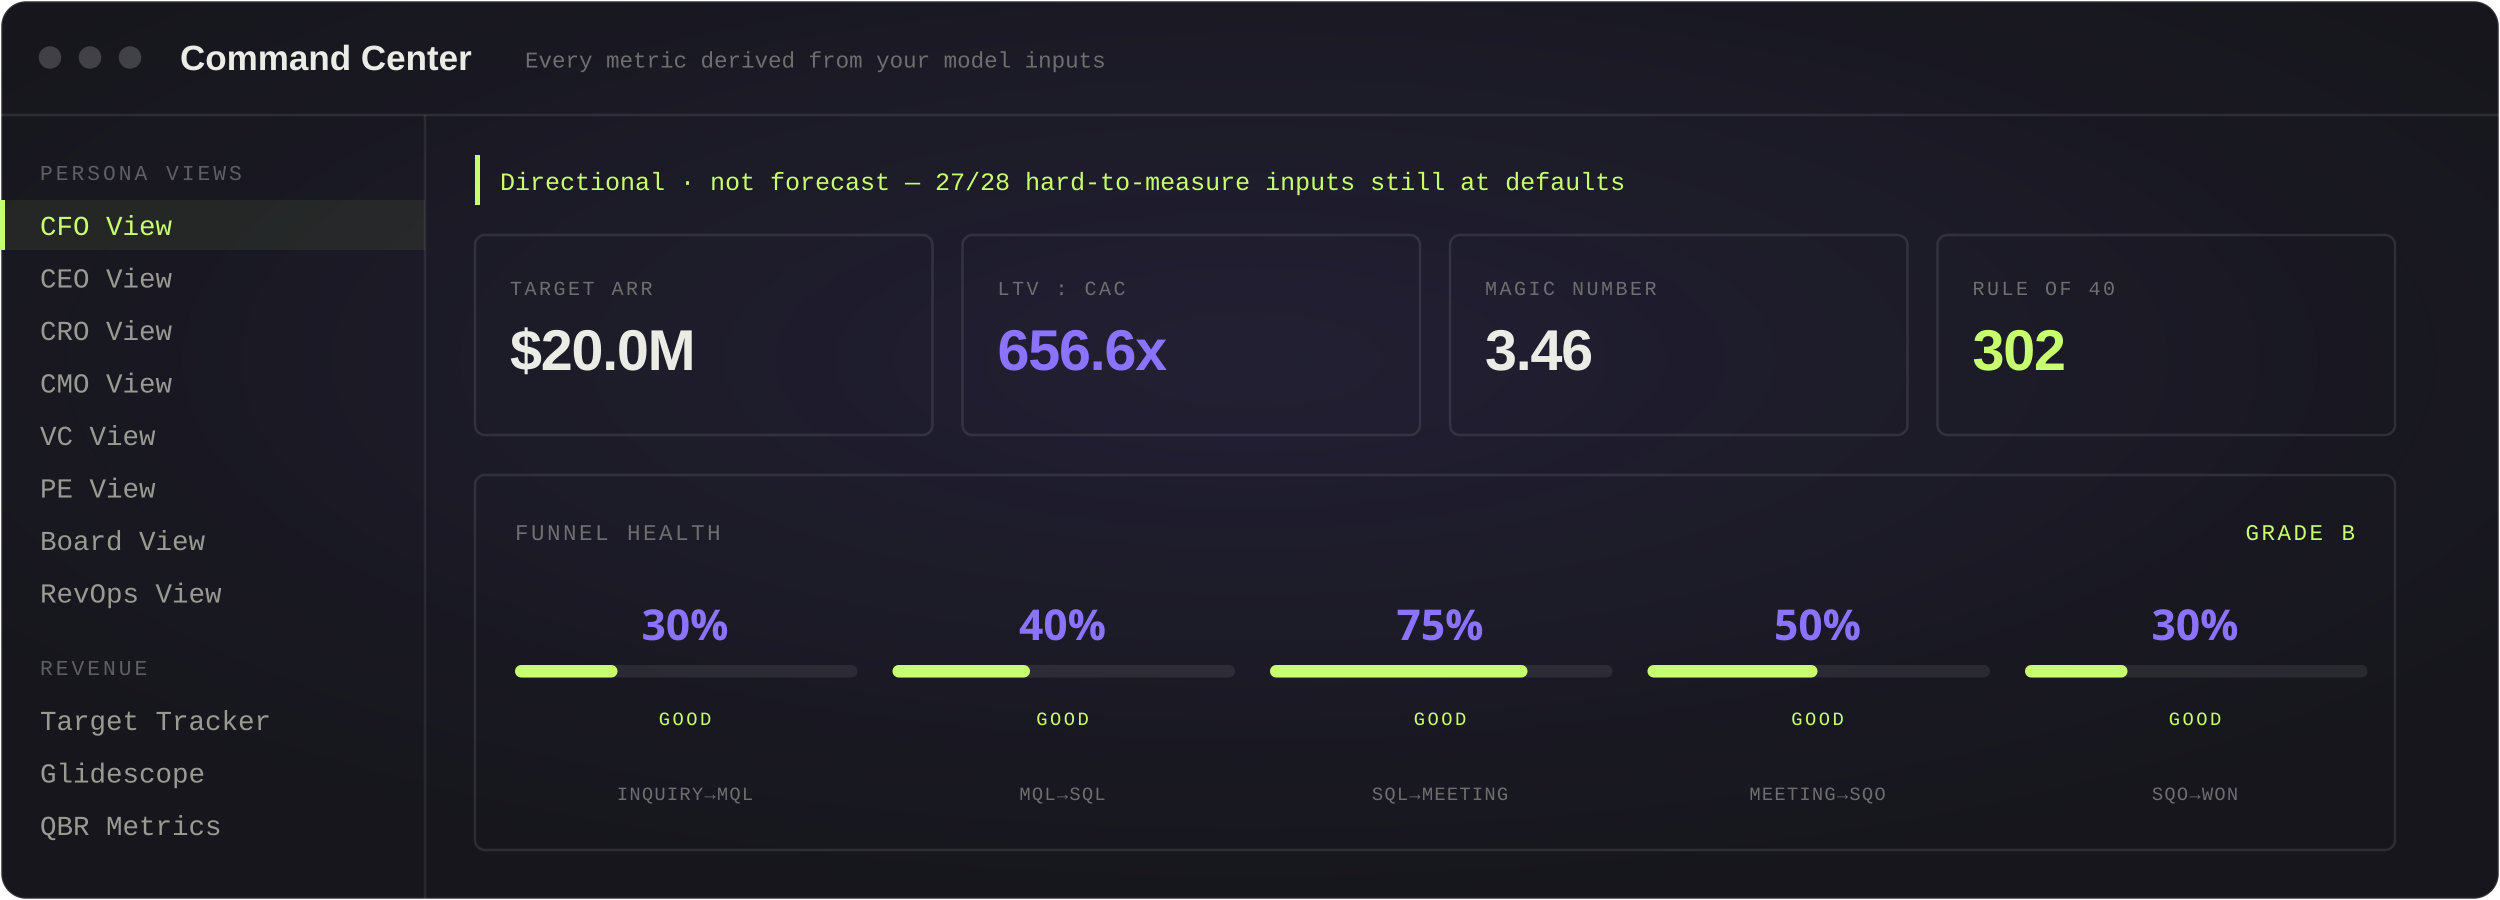
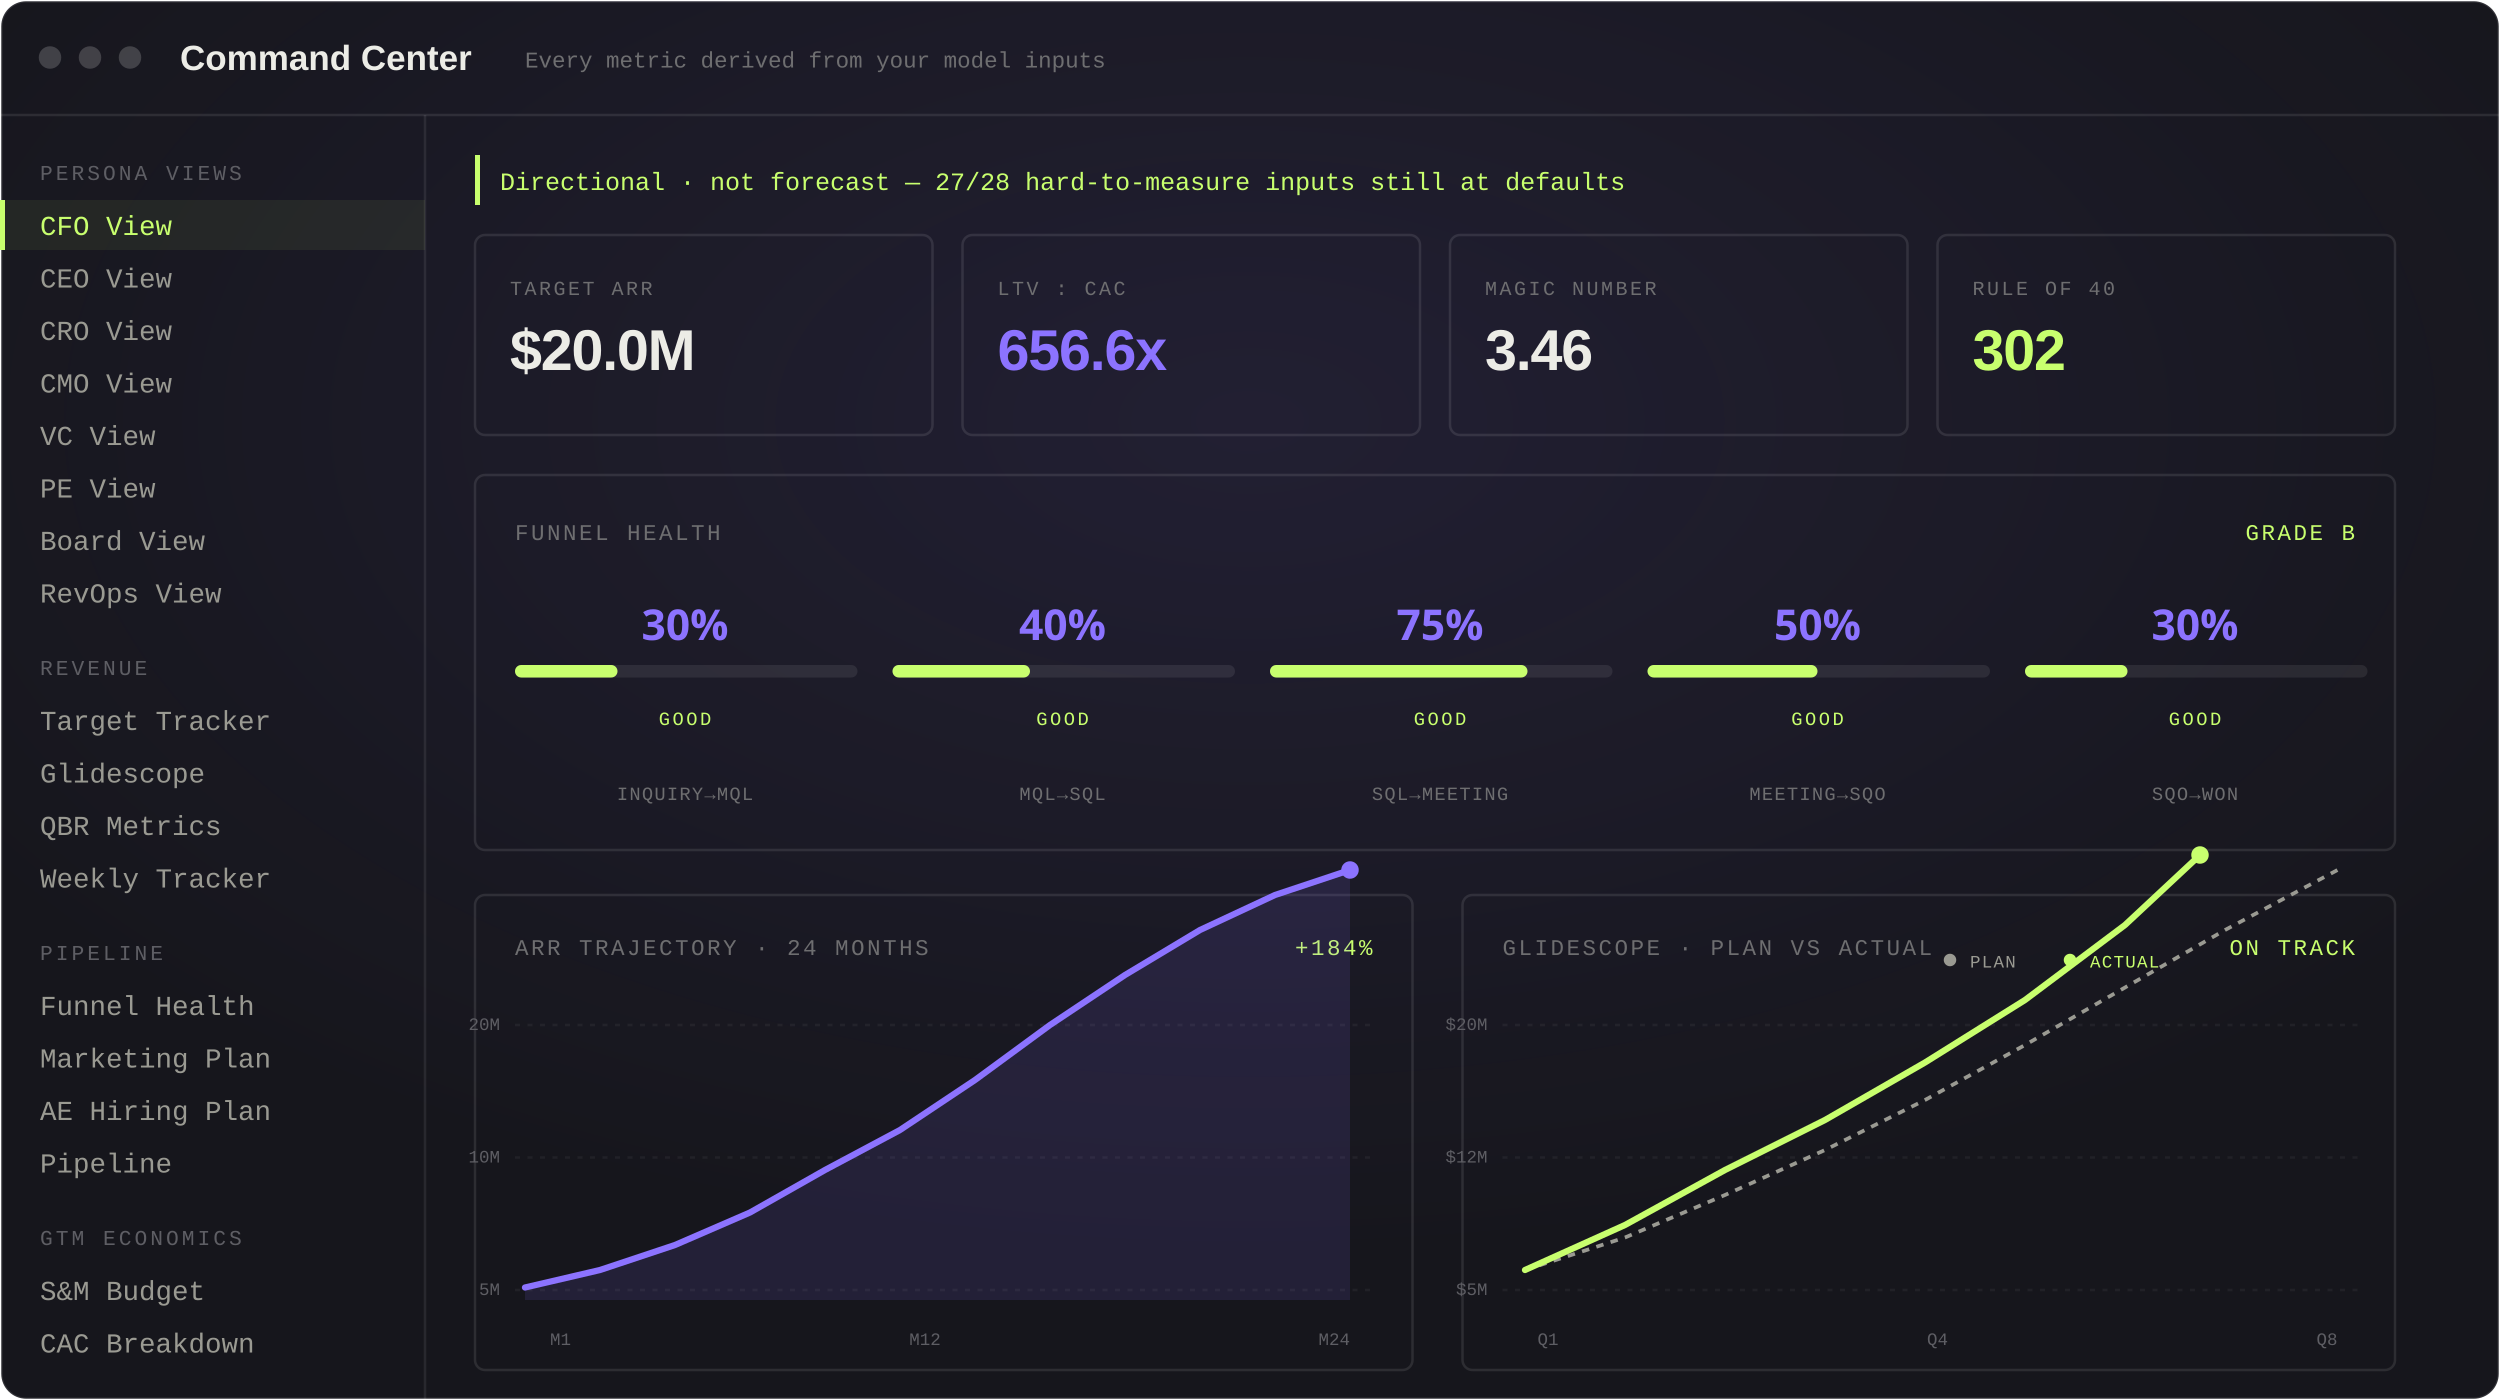
- <svg xmlns="http://www.w3.org/2000/svg" viewBox="0 0 1000 360" font-family="'Archivo','Helvetica Neue',Arial,sans-serif">
+ <svg xmlns="http://www.w3.org/2000/svg" viewBox="0 0 1000 560" font-family="'Archivo','Helvetica Neue',Arial,sans-serif">
  <defs>
-     <radialGradient id="glow" cx="50%" cy="40%" r="60%">
+     <radialGradient id="glow" cx="50%" cy="30%" r="60%">
      <stop offset="0%" stop-color="#8C73FF" stop-opacity="0.10" />
      <stop offset="100%" stop-color="#8C73FF" stop-opacity="0" />
    </radialGradient>
    <style>
      .mono{font-family:'JetBrains Mono','Courier New',monospace;}
      .ink{fill:#ECECE6;} .mut{fill:#9A9A92;} .faint{fill:#6E6E70;} .dim{fill:#5E5E64;}
      .lime{fill:#C8FF6E;} .violet{fill:#8C73FF;}
      .lbl{font-size:8.5px;letter-spacing:1.2px;}
      .item{font-size:11px;}
      .tlabel{font-size:8px;letter-spacing:1px;}
      .tval{font-weight:800;font-size:23px;letter-spacing:-0.5px;}
    </style>
  </defs>
-   <rect x="0.5" y="0.5" width="999" height="359" rx="10" fill="#16161C" stroke="rgba(255,255,255,0.12)" />
-   <rect x="0.5" y="0.5" width="999" height="359" rx="10" fill="url(#glow)" />
+   <rect x="0.5" y="0.5" width="999" height="559" rx="10" fill="#16161C" stroke="rgba(255,255,255,0.12)" />
+   <rect x="0.5" y="0.5" width="999" height="559" rx="10" fill="url(#glow)" />
  <circle cx="20" cy="23" r="4.5" fill="rgba(255,255,255,0.18)" />
  <circle cx="36" cy="23" r="4.5" fill="rgba(255,255,255,0.18)" />
  <circle cx="52" cy="23" r="4.5" fill="rgba(255,255,255,0.18)" />
  <text x="72" y="28" class="ink" font-weight="700" font-size="14">Command Center</text>
  <text x="210" y="27" class="mono faint" font-size="9">Every metric derived from your model inputs</text>
  <line x1="0" y1="46" x2="1000" y2="46" stroke="rgba(255,255,255,0.09)" />
-   <line x1="170" y1="46" x2="170" y2="360" stroke="rgba(255,255,255,0.08)" />
+   <line x1="170" y1="46" x2="170" y2="560" stroke="rgba(255,255,255,0.08)" />
  <text x="16" y="72" class="mono dim lbl">PERSONA VIEWS</text>
  <rect x="0" y="80" width="170" height="20" fill="rgba(200,255,110,0.07)" />
  <rect x="0" y="80" width="2" height="20" fill="#C8FF6E" />
  <text x="16" y="94" class="mono item lime">CFO View</text>
  <text x="16" y="115" class="mono item mut">CEO View</text>
  <text x="16" y="136" class="mono item mut">CRO View</text>
  <text x="16" y="157" class="mono item mut">CMO View</text>
  <text x="16" y="178" class="mono item mut">VC View</text>
  <text x="16" y="199" class="mono item mut">PE View</text>
  <text x="16" y="220" class="mono item mut">Board View</text>
  <text x="16" y="241" class="mono item mut">RevOps View</text>
  <text x="16" y="270" class="mono dim lbl">REVENUE</text>
  <text x="16" y="292" class="mono item mut">Target Tracker</text>
  <text x="16" y="313" class="mono item mut">Glidescope</text>
  <text x="16" y="334" class="mono item mut">QBR Metrics</text>
+   <text x="16" y="355" class="mono item mut">Weekly Tracker</text>
+   <text x="16" y="384" class="mono dim lbl">PIPELINE</text>
+   <text x="16" y="406" class="mono item mut">Funnel Health</text>
+   <text x="16" y="427" class="mono item mut">Marketing Plan</text>
+   <text x="16" y="448" class="mono item mut">AE Hiring Plan</text>
+   <text x="16" y="469" class="mono item mut">Pipeline</text>
+   <text x="16" y="498" class="mono dim lbl">GTM ECONOMICS</text>
+   <text x="16" y="520" class="mono item mut">S&amp;M Budget</text>
+   <text x="16" y="541" class="mono item mut">CAC Breakdown</text>
  <rect x="190" y="62" width="2" height="20" fill="#C8FF6E" />
  <text x="200" y="76" class="mono lime" font-size="10">Directional · not forecast — 27/28 hard-to-measure inputs still at defaults</text>
  <g>
    <rect x="190" y="94" width="183" height="80" rx="4" fill="none" stroke="rgba(255,255,255,0.10)" />
    <text x="204" y="118" class="mono tlabel faint">TARGET ARR</text>
    <text x="204" y="148" class="ink tval">$20.0M</text>
    <rect x="385" y="94" width="183" height="80" rx="4" fill="none" stroke="rgba(255,255,255,0.10)" />
    <text x="399" y="118" class="mono tlabel faint">LTV : CAC</text>
    <text x="399" y="148" class="violet tval">656.6x</text>
    <rect x="580" y="94" width="183" height="80" rx="4" fill="none" stroke="rgba(255,255,255,0.10)" />
    <text x="594" y="118" class="mono tlabel faint">MAGIC NUMBER</text>
    <text x="594" y="148" class="ink tval">3.46</text>
    <rect x="775" y="94" width="183" height="80" rx="4" fill="none" stroke="rgba(255,255,255,0.10)" />
    <text x="789" y="118" class="mono tlabel faint">RULE OF 40</text>
    <text x="789" y="148" class="lime tval">302</text>
  </g>
  <rect x="190" y="190" width="768" height="150" rx="4" fill="none" stroke="rgba(255,255,255,0.10)" />
  <text x="206" y="216" class="mono faint" font-size="9" letter-spacing="1px">FUNNEL HEALTH</text>
  <text x="942" y="216" class="mono lime" font-size="9" letter-spacing="1px" text-anchor="end">GRADE B</text>
  <g class="mono">
    <text x="274" y="256" class="violet" font-weight="800" font-size="17" text-anchor="middle" font-family="'Archivo',sans-serif">30%</text>
    <rect x="206" y="266" width="137" height="5" rx="2.5" fill="rgba(255,255,255,0.08)" />
    <rect x="206" y="266" width="41" height="5" rx="2.5" fill="#C8FF6E" />
    <text x="274" y="290" class="lime" font-size="7.5" letter-spacing="1px" text-anchor="middle">GOOD</text>
    <text x="425" y="256" class="violet" font-weight="800" font-size="17" text-anchor="middle" font-family="'Archivo',sans-serif">40%</text>
    <rect x="357" y="266" width="137" height="5" rx="2.5" fill="rgba(255,255,255,0.08)" />
    <rect x="357" y="266" width="55" height="5" rx="2.5" fill="#C8FF6E" />
    <text x="425" y="290" class="lime" font-size="7.5" letter-spacing="1px" text-anchor="middle">GOOD</text>
    <text x="576" y="256" class="violet" font-weight="800" font-size="17" text-anchor="middle" font-family="'Archivo',sans-serif">75%</text>
    <rect x="508" y="266" width="137" height="5" rx="2.5" fill="rgba(255,255,255,0.08)" />
    <rect x="508" y="266" width="103" height="5" rx="2.5" fill="#C8FF6E" />
    <text x="576" y="290" class="lime" font-size="7.5" letter-spacing="1px" text-anchor="middle">GOOD</text>
    <text x="727" y="256" class="violet" font-weight="800" font-size="17" text-anchor="middle" font-family="'Archivo',sans-serif">50%</text>
    <rect x="659" y="266" width="137" height="5" rx="2.5" fill="rgba(255,255,255,0.08)" />
    <rect x="659" y="266" width="68" height="5" rx="2.5" fill="#C8FF6E" />
    <text x="727" y="290" class="lime" font-size="7.5" letter-spacing="1px" text-anchor="middle">GOOD</text>
    <text x="878" y="256" class="violet" font-weight="800" font-size="17" text-anchor="middle" font-family="'Archivo',sans-serif">30%</text>
    <rect x="810" y="266" width="137" height="5" rx="2.5" fill="rgba(255,255,255,0.08)" />
    <rect x="810" y="266" width="41" height="5" rx="2.5" fill="#C8FF6E" />
    <text x="878" y="290" class="lime" font-size="7.5" letter-spacing="1px" text-anchor="middle">GOOD</text>
  </g>
  <g class="mono faint" font-size="7.5" letter-spacing="0.5px" text-anchor="middle">
    <text x="274" y="320">INQUIRY→MQL</text>
    <text x="425" y="320">MQL→SQL</text>
    <text x="576" y="320">SQL→MEETING</text>
    <text x="727" y="320">MEETING→SQO</text>
    <text x="878" y="320">SQO→WON</text>
  </g>
+   <rect x="190" y="358" width="375" height="190" rx="4" fill="none" stroke="rgba(255,255,255,0.10)" />
+   <text x="206" y="382" class="mono faint" font-size="9" letter-spacing="1px">ARR TRAJECTORY · 24 MONTHS</text>
+   <text x="549" y="382" class="mono lime" font-size="9" letter-spacing="1px" text-anchor="end">+184%</text>
+   <text x="200" y="412" class="mono dim" font-size="7" text-anchor="end">20M</text>
+   <text x="200" y="465" class="mono dim" font-size="7" text-anchor="end">10M</text>
+   <text x="200" y="518" class="mono dim" font-size="7" text-anchor="end">5M</text>
+   <line x1="206" y1="410" x2="549" y2="410" stroke="rgba(255,255,255,0.05)" stroke-dasharray="2 3" />
+   <line x1="206" y1="463" x2="549" y2="463" stroke="rgba(255,255,255,0.05)" stroke-dasharray="2 3" />
+   <line x1="206" y1="516" x2="549" y2="516" stroke="rgba(255,255,255,0.05)" stroke-dasharray="2 3" />
+   <polygon points="210,515 240,508 270,498 300,485 330,468 360,452 390,432 420,410 450,390 480,372 510,358 540,348 540,520 210,520" fill="rgba(140,115,255,0.12)" />
+   <polyline points="210,515 240,508 270,498 300,485 330,468 360,452 390,432 420,410 450,390 480,372 510,358 540,348" stroke="#8C73FF" stroke-width="2.5" fill="none" stroke-linejoin="round" stroke-linecap="round" />
+   <circle cx="540" cy="348" r="3.5" fill="#8C73FF" />
+   <text x="220" y="538" class="mono dim" font-size="7">M1</text>
+   <text x="370" y="538" class="mono dim" font-size="7" text-anchor="middle">M12</text>
+   <text x="540" y="538" class="mono dim" font-size="7" text-anchor="end">M24</text>
+   <rect x="585" y="358" width="373" height="190" rx="4" fill="none" stroke="rgba(255,255,255,0.10)" />
+   <text x="601" y="382" class="mono faint" font-size="9" letter-spacing="1px">GLIDESCOPE · PLAN VS ACTUAL</text>
+   <text x="942" y="382" class="mono lime" font-size="9" letter-spacing="1px" text-anchor="end">ON TRACK</text>
+   <line x1="601" y1="410" x2="944" y2="410" stroke="rgba(255,255,255,0.05)" stroke-dasharray="2 3" />
+   <line x1="601" y1="463" x2="944" y2="463" stroke="rgba(255,255,255,0.05)" stroke-dasharray="2 3" />
+   <line x1="601" y1="516" x2="944" y2="516" stroke="rgba(255,255,255,0.05)" stroke-dasharray="2 3" />
+   <text x="595" y="412" class="mono dim" font-size="7" text-anchor="end">$20M</text>
+   <text x="595" y="465" class="mono dim" font-size="7" text-anchor="end">$12M</text>
+   <text x="595" y="518" class="mono dim" font-size="7" text-anchor="end">$5M</text>
+   <polyline points="610,508 650,495 690,478 730,460 770,440 810,418 850,395 890,372 935,348" stroke="#9A9A92" stroke-width="1.5" stroke-dasharray="3 3" fill="none" />
+   <polyline points="610,508 650,490 690,468 730,448 770,425 810,400 850,370 880,342" stroke="#C8FF6E" stroke-width="2.5" fill="none" stroke-linejoin="round" stroke-linecap="round" />
+   <circle cx="880" cy="342" r="3.5" fill="#C8FF6E" />
+   <circle cx="780" cy="384" r="2.5" fill="#9A9A92" />
+   <text x="788" y="387" class="mono mut" font-size="7" letter-spacing="0.5px">PLAN</text>
+   <circle cx="828" cy="384" r="2.5" fill="#C8FF6E" />
+   <text x="836" y="387" class="mono lime" font-size="7" letter-spacing="0.5px">ACTUAL</text>
+   <text x="615" y="538" class="mono dim" font-size="7">Q1</text>
+   <text x="775" y="538" class="mono dim" font-size="7" text-anchor="middle">Q4</text>
+   <text x="935" y="538" class="mono dim" font-size="7" text-anchor="end">Q8</text>
</svg>
